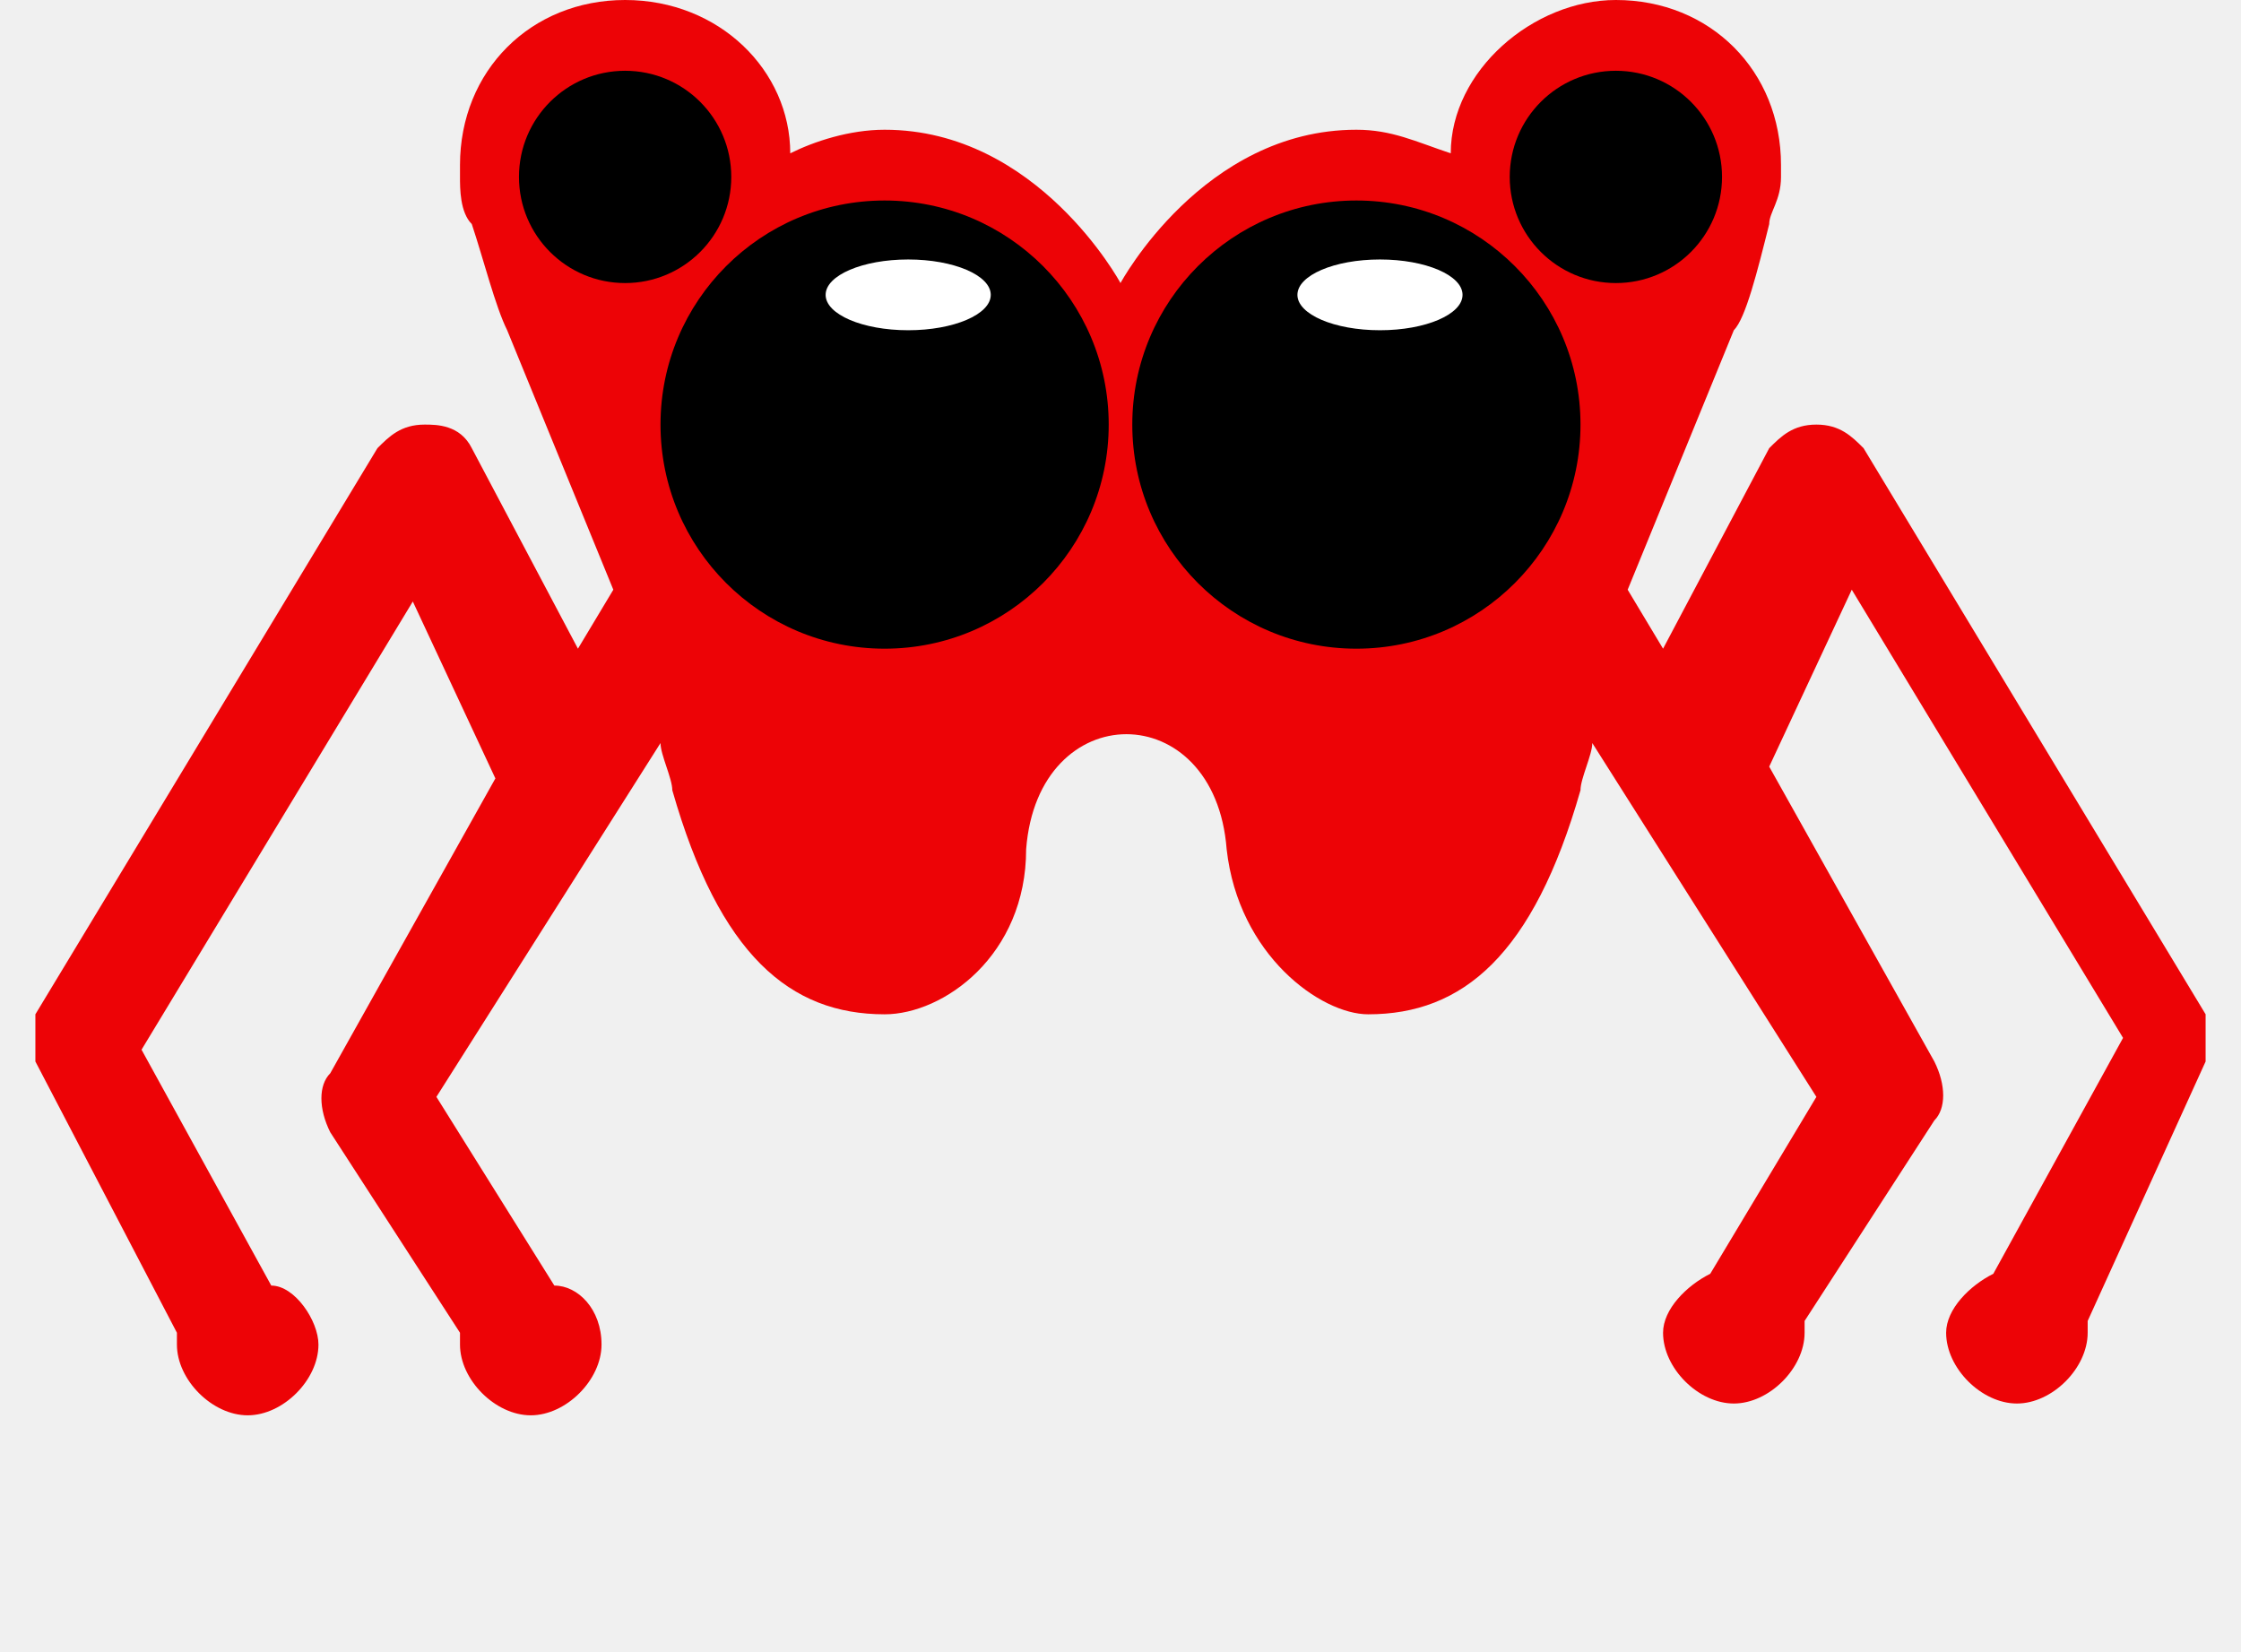
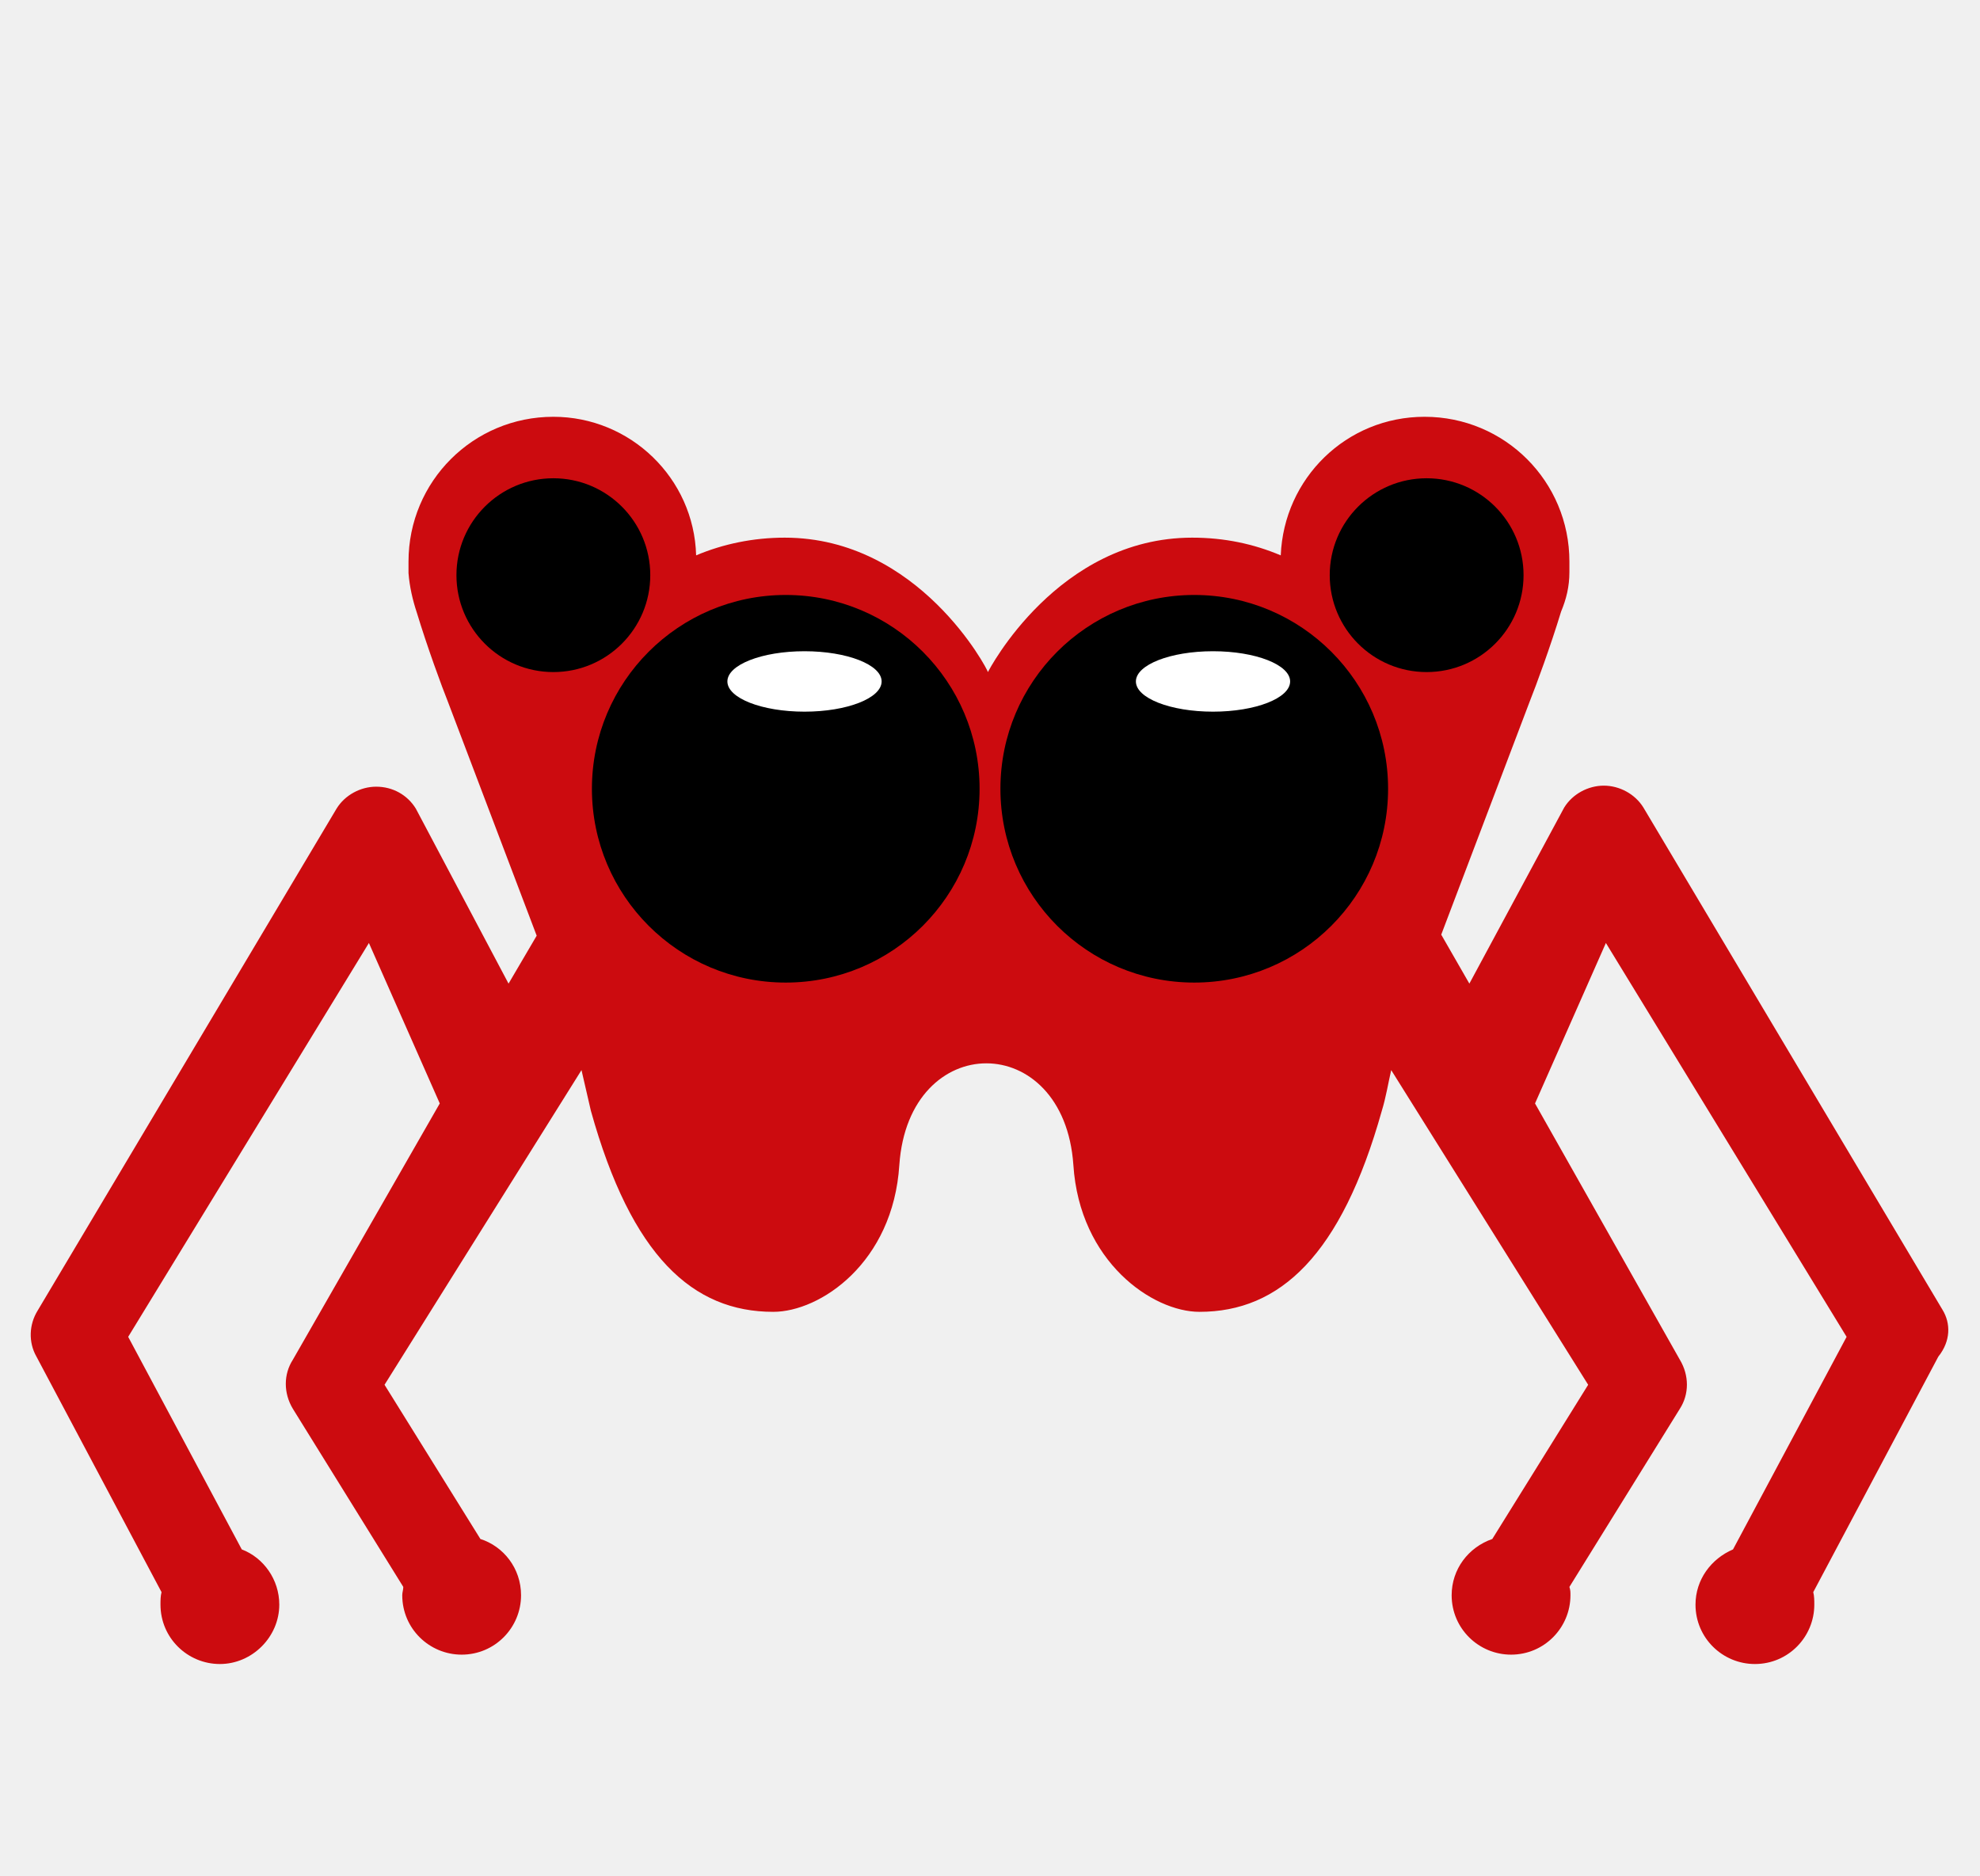
- <svg xmlns="http://www.w3.org/2000/svg" viewBox="0 0 19 14">
-   <path fill="#ed0306" d="m18.7 8.6l-2.9-4.8c-0.1-0.1-0.2-0.2-0.4-0.2s-0.3 0.1-0.4 0.2l-0.9 1.7-0.3-0.5 0.9-2.2c0.1-0.1 0.2-0.5 0.3-0.9 0-0.1 0.1-0.2 0.1-0.4v-0.1c0-0.8-0.6-1.4-1.4-1.4-0.7 0-1.4 0.6-1.4 1.3-0.3-0.1-0.5-0.2-0.8-0.2-1.3 0-2 1.3-2 1.3s-0.7-1.3-2-1.3c-0.3 0-0.6 0.1-0.8 0.2 0-0.7-0.6-1.3-1.4-1.3s-1.4 0.6-1.4 1.4v0.1c0 0.1 0 0.3 0.1 0.4 0.1 0.3 0.2 0.7 0.3 0.9l0.9 2.2-0.3 0.5-0.9-1.7c-0.1-0.2-0.3-0.2-0.4-0.2-0.2 0-0.3 0.1-0.4 0.2l-2.9 4.8v0.4l1.2 2.3v0.1c0 0.3 0.3 0.6 0.6 0.6s0.6-0.3 0.6-0.6c0-0.2-0.2-0.5-0.4-0.5l-1.1-2 2.3-3.8 0.7 1.5-1.4 2.5c-0.1 0.1-0.1 0.3 0 0.5l1.1 1.7v0.1c0 0.3 0.3 0.6 0.6 0.6s0.6-0.3 0.6-0.6-0.2-0.5-0.4-0.5l-1-1.6 1.9-3c0 0.1 0.1 0.3 0.1 0.4 0.4 1.4 1 1.9 1.8 1.9 0.5 0 1.2-0.5 1.2-1.4 0.1-1.3 1.6-1.3 1.7 0 0.1 0.9 0.8 1.4 1.2 1.4 0.8 0 1.4-0.5 1.8-1.9 0-0.1 0.1-0.3 0.1-0.4l1.9 3-0.9 1.5c-0.2 0.1-0.4 0.3-0.4 0.5 0 0.3 0.3 0.6 0.6 0.6s0.6-0.3 0.6-0.6v-0.1l1.1-1.7c0.1-0.1 0.1-0.3 0-0.5l-1.4-2.5 0.7-1.5 2.3 3.8-1.1 2c-0.2 0.1-0.4 0.3-0.4 0.5 0 0.3 0.3 0.6 0.6 0.6s0.6-0.3 0.6-0.6v-0.1l1-2.2v-0.4z" />
-   <g fill="#000">
-     <circle cy="1.5" cx="13.7" r=".9" />
-     <circle cy="1.5" cx="5.3" r=".9" />
-     <circle cy="3.6" cx="7.5" r="1.9" />
-     <circle cy="3.6" cx="11.5" r="1.9" />
-   </g>
+ <svg xmlns="http://www.w3.org/2000/svg" viewBox="0 0 19 18">
+   <path fill="#cc0b0f" d="m18.64 12.57l-2.87-4.82c-0.08-0.13-0.23-0.21-0.38-0.21s-0.3 0.08-0.38 0.21l-0.91 1.69-0.27-0.47 0.85-2.24c0.06-0.15 0.2-0.53 0.3-0.86 0.05-0.12 0.08-0.24 0.08-0.38v-0.08-0.02c0-0.77-0.62-1.39-1.39-1.39-0.75 0-1.35 0.59-1.38 1.33-0.26-0.11-0.54-0.17-0.85-0.17-1.29 0-1.95 1.27-1.96 1.29 0-0.02-0.66-1.29-1.95-1.29-0.3 0-0.59 0.06-0.85 0.17-0.02-0.74-0.63-1.33-1.37-1.33-0.77 0-1.39 0.62-1.39 1.39v0.03 0.08c0.01 0.13 0.04 0.26 0.08 0.38 0.1 0.33 0.24 0.71 0.3 0.86l0.85 2.24-0.27 0.46-0.89-1.68c-0.08-0.13-0.22-0.21-0.38-0.21-0.15 0-0.3 0.08-0.38 0.21l-2.87 4.82c-0.08 0.13-0.09 0.3-0.01 0.44l1.2 2.26c-0.01 0.04-0.01 0.08-0.01 0.12 0 0.32 0.26 0.57 0.57 0.57s0.57-0.26 0.57-0.57c0-0.24-0.15-0.45-0.36-0.53l-1.09-2.04 2.31-3.78 0.68 1.54-1.41 2.46c-0.09 0.14-0.09 0.32 0 0.47l1.06 1.71c0 0.03-0.01 0.05-0.01 0.08 0 0.32 0.26 0.57 0.57 0.57 0.32 0 0.57-0.26 0.57-0.57 0-0.26-0.17-0.47-0.39-0.54l-0.92-1.48 1.89-3.02 0.09 0.39c0.39 1.4 0.98 1.93 1.75 1.93 0.45 0 1.15-0.47 1.21-1.41 0.09-1.3 1.58-1.3 1.67 0 0.06 0.93 0.76 1.41 1.21 1.41 0.77 0 1.36-0.54 1.75-1.93 0.04-0.13 0.06-0.26 0.09-0.39l1.89 3.02-0.92 1.48c-0.23 0.08-0.39 0.29-0.39 0.54 0 0.32 0.26 0.57 0.57 0.57 0.32 0 0.57-0.26 0.57-0.57 0-0.03 0-0.05-0.01-0.08l1.06-1.71c0.09-0.14 0.09-0.32 0-0.47l-1.39-2.46 0.68-1.54 2.31 3.78-1.09 2.04c-0.21 0.09-0.36 0.29-0.36 0.53 0 0.32 0.26 0.57 0.57 0.57 0.32 0 0.57-0.26 0.57-0.57 0-0.04 0-0.08-0.01-0.12l1.2-2.26c0.12-0.15 0.12-0.32 0.04-0.45z" />
+   <circle cy="5.52" cx="13.69" r=".93" />
+   <circle cy="5.52" cx="5.31" r=".93" />
+   <circle cy="7.57" cx="7.54" r="1.86" />
+   <circle cy="7.57" cx="11.46" r="1.86" />
  <g fill="#fff">
-     <ellipse cy="2.5" cx="7.7" rx=".7" ry=".3" />
-     <ellipse cy="2.5" cx="11.7" rx=".7" ry=".3" />
+     <ellipse cy="6.54" cx="7.72" rx=".74" ry=".29" />
+     <ellipse cy="6.54" cx="11.64" rx=".74" ry=".29" />
  </g>
</svg>
